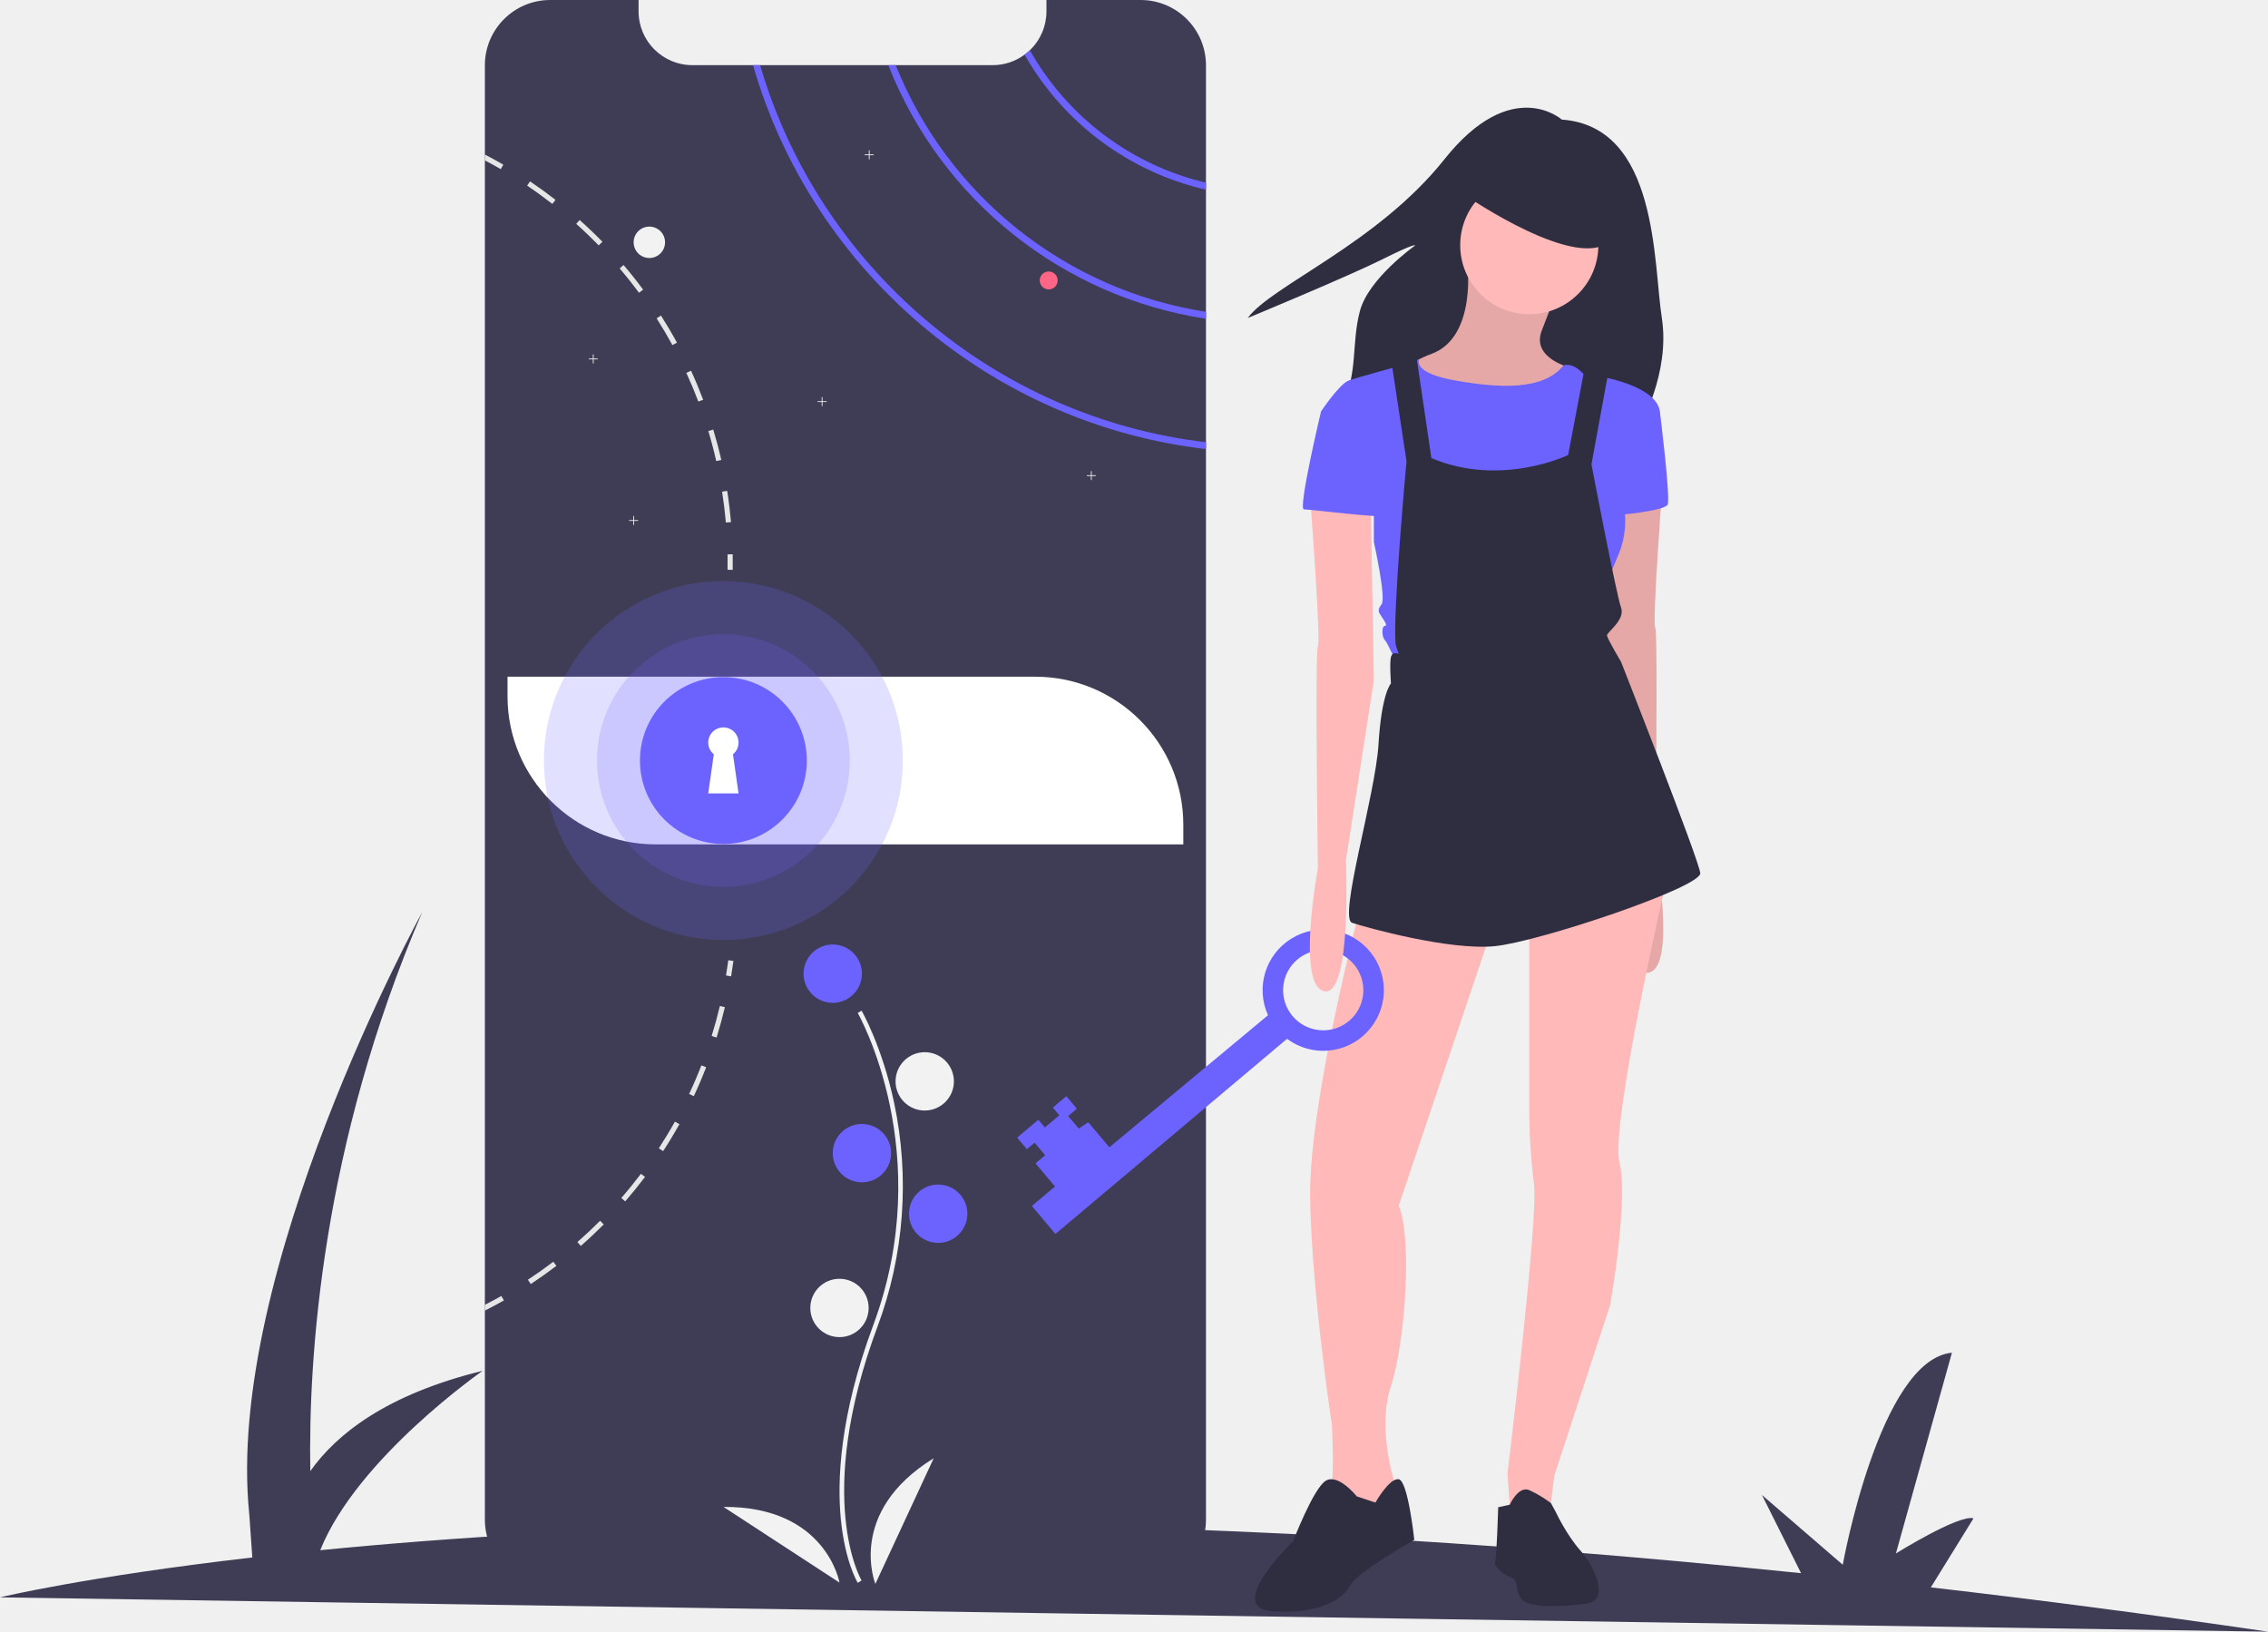
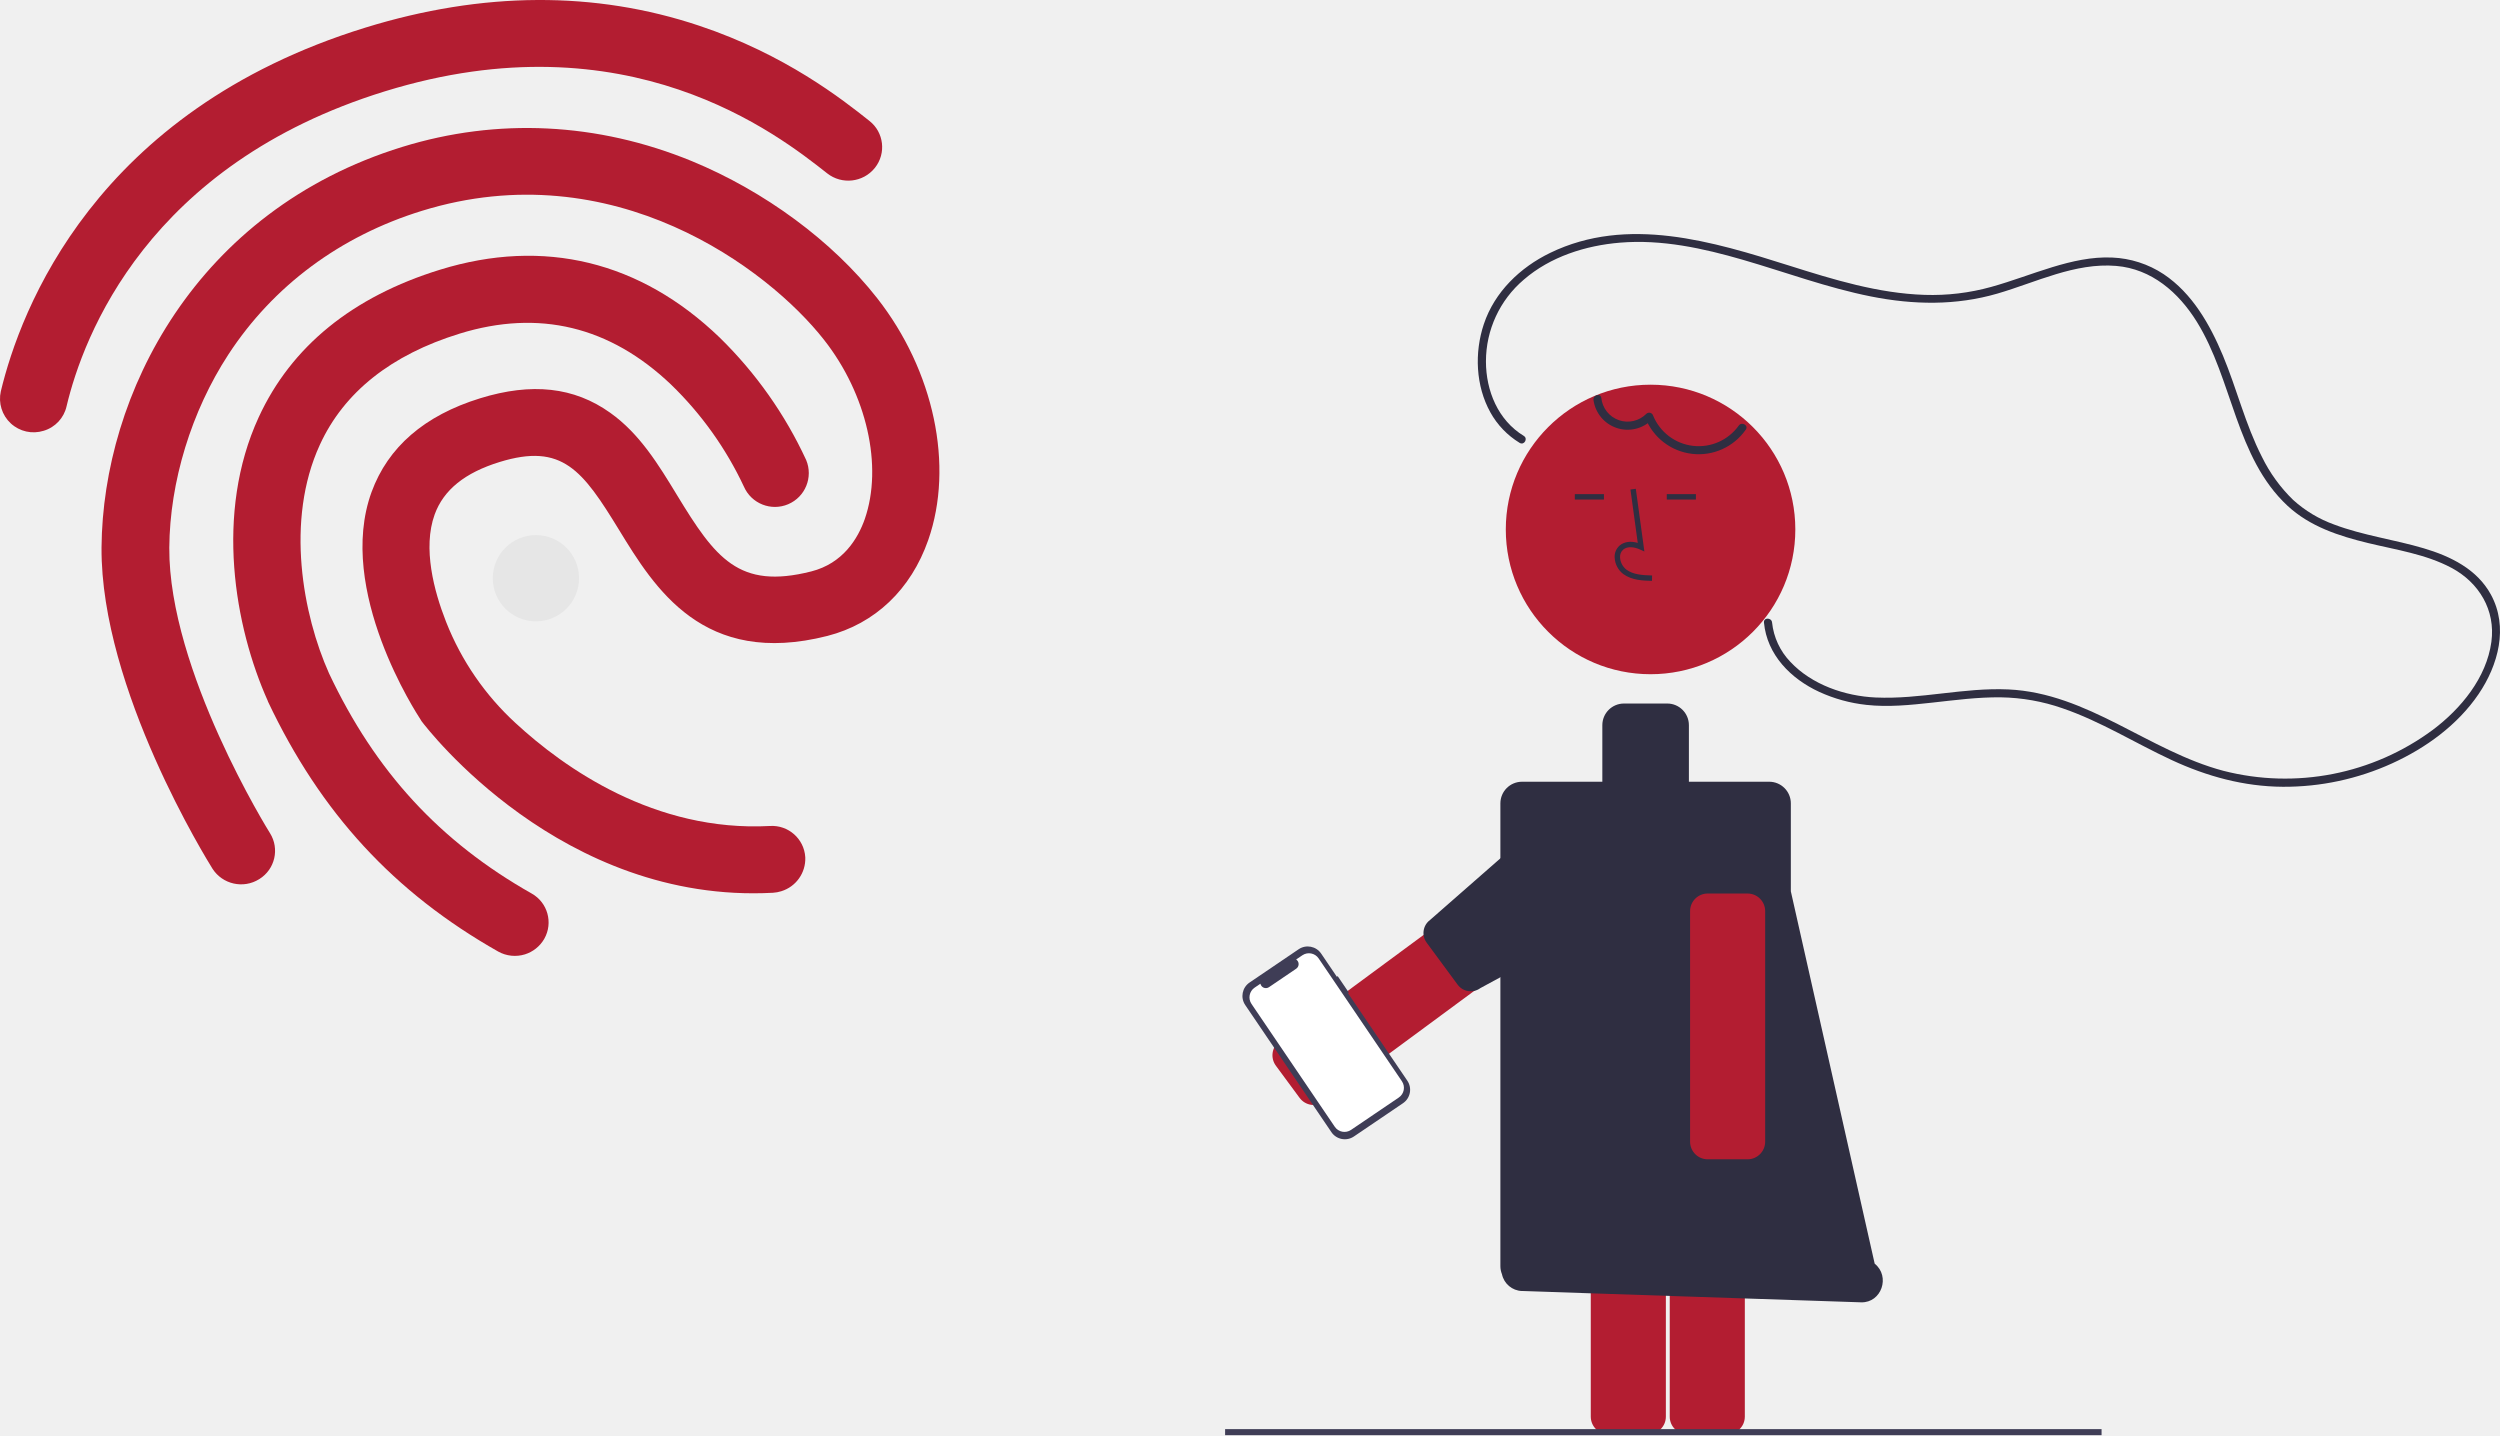
- <svg xmlns="http://www.w3.org/2000/svg" id="eb1b09ad-1fe0-40ca-8096-34696e14e30a" data-name="Layer 1" width="1010.892" height="727.284" viewBox="0 0 1010.892 727.284">
-   <path d="M1105.446,813.642q-78.133-11.444-150.281-19.73l19.02-30.778c-6.412-1.894-34.585,15.651-34.585,15.651l24.967-89.48c-32.248,3.107-48.658,94.513-48.658,94.513L879.884,752.723l17.438,34.854c-147.212-15.195-274.351-21.165-381.29-21.853L532.311,739.381c-6.412-1.894-34.585,15.651-34.585,15.651l24.967-89.48c-32.248,3.107-48.658,94.513-48.658,94.513L438.011,728.969l18.469,36.916c-89.651,1.087-162.761,5.872-219.191,11.451,16.467-41.078,72.394-79.96,72.394-79.96-42.708,10.436-65.112,28.152-76.82,44.71-.895-50.818,5.126-145,49.855-249.095,0,0-88.296,160.409-77.048,268.408l1.344,19.175c-74.836,8.625-112.461,17.784-112.461,17.784Z" transform="translate(-94.55416 -86.35794)" fill="#3f3d56" />
-   <path d="M632.081,115.488v648.2a29.139,29.139,0,0,1-29.13,29.11h-263.15a29.079,29.079,0,0,1-29.13-29.11v-648.2a29.127,29.127,0,0,1,29.13-29.13h39.38v5.05a23.987,23.987,0,0,0,23.98,23.99h133.84a23.789,23.789,0,0,0,14.22-4.68,22.285,22.285,0,0,0,2.36-1.98,23.917,23.917,0,0,0,7.4-17.33v-5.05h41.97A29.121,29.121,0,0,1,632.081,115.488Z" transform="translate(-94.55416 -86.35794)" fill="#3f3d56" />
-   <circle cx="289.426" cy="108" r="7" fill="#f2f2f2" />
-   <path d="M553.581,108.738a22.285,22.285,0,0,1-2.36,1.98,125.247,125.247,0,0,0,80.86,60.19v-3.12A122.299,122.299,0,0,1,553.581,108.738Z" transform="translate(-94.55416 -86.35794)" fill="#6c63ff" />
-   <path d="M493.771,115.398h-3.28a181.668,181.668,0,0,0,141.59,113.05v-3.1A178.55,178.55,0,0,1,493.771,115.398Z" transform="translate(-94.55416 -86.35794)" fill="#6c63ff" />
-   <path d="M433.351,115.398h-3.16c26.43,91.74,106.18,160.03,201.89,171.12v-3.05C538.031,272.428,459.651,205.438,433.351,115.398Z" transform="translate(-94.55416 -86.35794)" fill="#6c63ff" />
-   <polygon points="266.426 159.822 264.604 159.822 264.604 158 264.249 158 264.249 159.822 262.426 159.822 262.426 160.178 264.249 160.178 264.249 162 264.604 162 264.604 160.178 266.426 160.178 266.426 159.822" fill="#f2f2f2" />
-   <polygon points="389.426 68.822 387.604 68.822 387.604 67 387.249 67 387.249 68.822 385.426 68.822 385.426 69.178 387.249 69.178 387.249 71 387.604 71 387.604 69.178 389.426 69.178 389.426 68.822" fill="#f2f2f2" />
-   <polygon points="284.426 231.822 282.604 231.822 282.604 230 282.249 230 282.249 231.822 280.426 231.822 280.426 232.178 282.249 232.178 282.249 234 282.604 234 282.604 232.178 284.426 232.178 284.426 231.822" fill="#f2f2f2" />
-   <polygon points="368.426 178.822 366.604 178.822 366.604 177 366.249 177 366.249 178.822 364.426 178.822 364.426 179.178 366.249 179.178 366.249 181 366.604 181 366.604 179.178 368.426 179.178 368.426 178.822" fill="#f2f2f2" />
-   <polygon points="488.426 211.822 486.604 211.822 486.604 210 486.249 210 486.249 211.822 484.426 211.822 484.426 212.178 486.249 212.178 486.249 214 486.604 214 486.604 212.178 488.426 212.178 488.426 211.822" fill="#f2f2f2" />
-   <circle cx="467.426" cy="125" r="4" fill="#ff6584" />
-   <path d="M418.681,305.158l-2.27.35c.71,4.54,1.27,9.18,1.68,13.77l2.29-.2C419.971,314.428,419.401,309.748,418.681,305.158Z" transform="translate(-94.55416 -86.35794)" fill="#e6e6e6" />
-   <path d="M412.471,277.818l-2.2.67c1.33,4.4,2.52,8.91,3.53,13.4l2.25-.51C415.021,286.838,413.811,282.278,412.471,277.818Z" transform="translate(-94.55416 -86.35794)" fill="#e6e6e6" />
-   <path d="M402.561,251.598l-2.09.96c1.92,4.19,3.72,8.49,5.35,12.79l2.15-.81C406.321,260.188,404.511,255.828,402.561,251.598Z" transform="translate(-94.55416 -86.35794)" fill="#e6e6e6" />
-   <path d="M389.161,227.018l-1.94,1.23c2.47,3.88,4.84,7.9,7.04,11.93l2.02-1.1C394.061,234.998,391.661,230.938,389.161,227.018Z" transform="translate(-94.55416 -86.35794)" fill="#e6e6e6" />
-   <path d="M372.501,204.488l-1.75,1.49c2.98,3.5,5.88,7.16,8.62,10.86l1.84-1.37C378.451,211.728,375.521,208.028,372.501,204.488Z" transform="translate(-94.55416 -86.35794)" fill="#e6e6e6" />
-   <path d="M352.921,184.428l-1.53,1.71c3.44,3.07,6.81,6.3,10.02,9.59l1.65-1.61C359.811,190.788,356.401,187.528,352.921,184.428Z" transform="translate(-94.55416 -86.35794)" fill="#e6e6e6" />
-   <path d="M330.801,167.208l-1.29,1.9c3.82,2.57,7.6,5.31,11.23,8.14l1.42-1.81C338.481,172.578,334.661,169.808,330.801,167.208Z" transform="translate(-94.55416 -86.35794)" fill="#e6e6e6" />
-   <path d="M310.671,155.248v2.6c2.39,1.25,4.76,2.56,7.08,3.9l1.15-1.99Q314.851,157.418,310.671,155.248Z" transform="translate(-94.55416 -86.35794)" fill="#e6e6e6" />
-   <path d="M418.161,521.161c.373-2.236.714-4.519,1.015-6.785l2.279.302c-.304,2.292-.649,4.599-1.026,6.861Z" transform="translate(-94.55416 -86.35794)" fill="#e6e6e6" />
-   <path d="M411.752,548.14l2.197.684c1.379-4.444,2.626-8.996,3.707-13.531l-2.239-.53C414.346,539.25,413.121,543.745,411.752,548.14Z" transform="translate(-94.55416 -86.35794)" fill="#e6e6e6" />
-   <path d="M401.71,573.972l2.086.978c1.984-4.208,3.84-8.544,5.525-12.884l-2.146-.837C405.511,565.522,403.674,569.811,401.71,573.972Z" transform="translate(-94.55416 -86.35794)" fill="#e6e6e6" />
-   <path d="M388.199,598.205l1.928,1.252c2.543-3.899,4.983-7.942,7.254-12.01l-2.005-1.125C393.135,590.345,390.715,594.341,388.199,598.205Z" transform="translate(-94.55416 -86.35794)" fill="#e6e6e6" />
-   <path d="M371.482,620.344l1.743,1.51c3.059-3.528,6.025-7.198,8.836-10.91l-1.841-1.377C377.448,613.236,374.512,616.861,371.482,620.344Z" transform="translate(-94.55416 -86.35794)" fill="#e6e6e6" />
-   <path d="M351.907,639.989l1.514,1.729c3.516-3.067,6.955-6.304,10.24-9.592l-1.626-1.629C358.787,633.751,355.378,636.943,351.907,639.989Z" transform="translate(-94.55416 -86.35794)" fill="#e6e6e6" />
-   <path d="M329.855,656.78l1.27,1.924c3.883-2.564,7.739-5.296,11.438-8.112l-1.39-1.836C337.509,651.548,333.7,654.249,329.855,656.78Z" transform="translate(-94.55416 -86.35794)" fill="#e6e6e6" />
-   <path d="M319.161,666.008c-2.78,1.57-5.62,3.09-8.49,4.53v-2.58c2.48-1.26,4.94-2.59,7.35-3.94Z" transform="translate(-94.55416 -86.35794)" fill="#e6e6e6" />
-   <path d="M418.836,333.464l2.299-.042c.042,2.321.045,4.654.009,6.936l-2.298-.036C418.88,338.066,418.877,335.759,418.836,333.464Z" transform="translate(-94.55416 -86.35794)" fill="#e6e6e6" />
-   <path d="M226.216,301.632H461.427a66,66,0,0,1,66,66v8.736a0,0,0,0,1,0,0H292.216a66,66,0,0,1-66-66v-8.736A0,0,0,0,1,226.216,301.632Z" fill="#fff" />
-   <path d="M476.87,791.879c-.229-.375-5.641-9.41-7.517-28.172-1.721-17.213-.614-46.227,14.433-86.698,28.506-76.671-6.569-138.533-6.928-139.149l1.73-1.004c.091.156,9.142,15.929,14.488,41.044a179.061,179.061,0,0,1-7.416,99.807c-28.457,76.54-7.301,112.773-7.084,113.131Z" transform="translate(-94.55416 -86.35794)" fill="#f2f2f2" />
-   <circle cx="371.17" cy="434" r="13" fill="#6c63ff" />
-   <circle cx="412.17" cy="482" r="13" fill="#f2f2f2" />
-   <circle cx="384.17" cy="514" r="13" fill="#6c63ff" />
-   <circle cx="418.17" cy="541" r="13" fill="#6c63ff" />
-   <circle cx="374.17" cy="583" r="13" fill="#f2f2f2" />
-   <path d="M484.724,792.358s-13-32,26-56Z" transform="translate(-94.55416 -86.35794)" fill="#f2f2f2" />
-   <path d="M468.736,791.777s-5.916-34.029-51.709-33.738Z" transform="translate(-94.55416 -86.35794)" fill="#f2f2f2" />
-   <circle cx="322.426" cy="339" r="80" fill="#6c63ff" opacity="0.2" />
-   <circle cx="322.426" cy="339" r="56.338" fill="#6c63ff" opacity="0.2" />
-   <circle cx="322.426" cy="339" r="37.183" fill="#6c63ff" />
-   <path d="M423.741,417.338a6.761,6.761,0,1,0-11.031,5.239l-2.49,17.429h13.521L421.251,422.577A6.746,6.746,0,0,0,423.741,417.338Z" transform="translate(-94.55416 -86.35794)" fill="#fff" />
-   <path d="M790.661,139.658s-22.302-19.995-52.294,17.688-76.903,56.139-87.67,70.751c0,0,44.604-18.457,59.985-26.147s14.612-6.152,14.612-6.152-20.764,14.612-24.609,29.223-.769,26.916-7.69,41.528S825.268,276.546,825.268,276.546s13.843-23.84,9.997-48.449S833.727,142.734,790.661,139.658Z" transform="translate(-94.55416 -86.35794)" fill="#2f2e41" />
-   <path d="M748.479,202.56s4.85,33.947-15.934,41.567-13.163,18.013-13.163,18.013l31.176,15.241,33.254-10.392,11.085-16.627s-18.013-4.157-13.163-16.627,6.235-16.627,6.235-16.627Z" transform="translate(-94.55416 -86.35794)" fill="#ffb9b9" />
-   <path d="M748.479,202.56s4.85,33.947-15.934,41.567-13.163,18.013-13.163,18.013l31.176,15.241,33.254-10.392,11.085-16.627s-18.013-4.157-13.163-16.627,6.235-16.627,6.235-16.627Z" transform="translate(-94.55416 -86.35794)" opacity="0.1" />
-   <path d="M835.77,299.551s-4.85,63.737-3.464,66.508,0,99.069,0,99.069,9.699,51.959-2.771,54.73-9.699-58.194-9.699-58.194L807.366,381.3l1.386-79.671Z" transform="translate(-94.55416 -86.35794)" fill="#ffb9b9" />
-   <path d="M835.77,299.551s-4.85,63.737-3.464,66.508,0,99.069,0,99.069,9.699,51.959-2.771,54.73-9.699-58.194-9.699-58.194L807.366,381.3l1.386-79.671Z" transform="translate(-94.55416 -86.35794)" opacity="0.1" />
-   <path d="M700.676,491.454S677.814,578.053,678.507,620.313,688.206,721.46,688.206,721.46s1.386,25.633-.693,28.404S697.905,764.414,697.905,764.414l13.163-7.621,4.85-5.542V746.401s-7.621-23.555-1.386-42.26,9.699-65.815,3.464-80.364l42.953-127.474Z" transform="translate(-94.55416 -86.35794)" fill="#ffb9b9" />
-   <path d="M699.291,753.329S690.977,742.937,685.435,746.401s-14.549,27.019-14.549,27.019-31.176,29.79-9.006,31.176,31.868-6.235,34.64-11.777S724.924,772.727,724.924,772.727s-2.771-26.326-6.928-27.019S707.604,756.1,707.604,756.1Z" transform="translate(-94.55416 -86.35794)" fill="#2f2e41" />
-   <path d="M776.19,496.996v85.906a265.616,265.616,0,0,0,2.078,31.176c2.078,15.241-11.777,128.859-11.777,128.859l1.386,20.091,17.32-1.386,2.078-17.32,24.94-76.207s8.313-46.417,4.157-63.737,21.477-128.166,21.477-128.166Z" transform="translate(-94.55416 -86.35794)" fill="#ffb9b9" />
-   <path d="M762.335,758.178l5.131-1.115s3.875-8.584,8.725-6.505a52.3,52.3,0,0,1,9.643,5.778l2.134,3.921s4.85,10.392,11.085,17.32,13.163,22.169,2.771,23.555-24.248,2.078-28.404-1.386-1.386-9.006-5.542-10.392-7.621-5.542-6.928-6.928S762.335,758.178,762.335,758.178Z" transform="translate(-94.55416 -86.35794)" fill="#2f2e41" />
-   <circle cx="681.636" cy="109.274" r="30.79" fill="#ffb9b9" />
-   <path d="M717.996,249.67l9.151-3.195s-3.609,5.966,15.789,9.43,39.487,4.69,48.494-6.661c0,0,3.465-1.652,8.314,3.197s7.621,3.464,7.621,3.464l-3.464,18.013-6.928,33.254L787.968,332.112l-25.633-5.542L734.623,306.479,724.231,279.46V254.519Z" transform="translate(-94.55416 -86.35794)" fill="#6c63ff" />
-   <path d="M802.516,259.369l6.928-4.85s23.555,4.157,24.94,15.241L816.372,304.4a39.437,39.437,0,0,1-.693,29.79c-6.928,15.934-6.235,19.398-6.235,19.398l-4.85,20.784-87.984,6.928s-3.464-8.313-4.85-9.699-1.386-6.235,0-6.235,0-2.078-1.386-4.157-2.078-2.771,0-5.542-3.464-27.712-3.464-27.712V300.936l-23.555-31.176s8.313-12.47,12.47-13.856,23.93-6.85,23.93-6.85l4.474,6.588,6.235,50.143,9.006,30.483,37.921-6.443,14.731-24.733,9.699-29.097Z" transform="translate(-94.55416 -86.35794)" fill="#6c63ff" />
-   <path d="M828.843,265.604l5.542,4.157s4.85,38.796,3.464,41.567-25.633,5.542-26.326,4.157S828.843,265.604,828.843,265.604Z" transform="translate(-94.55416 -86.35794)" fill="#6c63ff" />
-   <path d="M714.532,246.206l6.928,45.724s-6.235,67.894-4.85,81.749l1.386,4.157s-2.771-1.386-3.464,1.386,0,11.777,0,11.777-4.157,4.157-5.542,27.019-18.013,77.593-11.777,79.671,43.646,12.47,63.737,10.392,92.141-26.326,91.448-32.561-35.332-94.22-35.332-94.22S810.83,370.908,810.83,369.523s8.313-6.928,6.235-12.47-13.163-63.737-13.163-63.737l7.621-41.567L801.131,248.977l-7.621,40.182s-29.79,14.549-60.966,1.386l-6.928-47.11Z" transform="translate(-94.55416 -86.35794)" fill="#2f2e41" />
-   <path d="M747.864,173.535s51.267,35.332,65.122,19.398-24.248-29.79-24.248-29.79l-31.868-3.464Z" transform="translate(-94.55416 -86.35794)" fill="#2f2e41" />
-   <path d="M668.209,549.4a27.027,27.027,0,1,0-8.479-10.524L589.024,597.748l-9.415-11.174-4.23,2.829-4.707-5.587,3.868-3.259-4.707-5.587-6.017,5.069,2.897,3.438L560.267,588.91l-2.897-3.438-9.455,7.966,4.345,5.157,3.438-2.897,4.707,5.587-4.298,3.621,8.69,10.314-10.314,8.69,10.501,12.463Zm17.654-39.492A17.882,17.882,0,1,1,666.524,526.202,17.882,17.882,0,0,1,685.863,509.908Z" transform="translate(-94.55416 -86.35794)" fill="#6c63ff" />
-   <path d="M678.507,307.864s4.85,63.737,3.464,66.508,0,99.069,0,99.069-9.699,51.959,2.771,54.73,9.699-58.194,9.699-58.194l12.47-80.364-1.386-79.671Z" transform="translate(-94.55416 -86.35794)" fill="#ffb9b9" />
-   <path d="M688.899,267.682l-5.542,2.078s-10.392,43.646-7.621,43.646,36.025,4.157,36.025,2.771-6.235-35.332-6.235-35.332Z" transform="translate(-94.55416 -86.35794)" fill="#6c63ff" />
+ <svg xmlns="http://www.w3.org/2000/svg" id="bb441d3c-cf2a-489d-ae6b-061a3c0e4b94" data-name="Layer 1" width="924.256" height="530.591" viewBox="0 0 924.256 530.591">
+   <path d="M153.998,343.966a12.416,12.416,0,0,1-15.82-14.588c7.224-30.053,34.692-103.546,134.758-134.458,43.345-13.39,84.914-13.618,123.5-.684,31.744,10.596,52.817,27.178,62.897,35.193a12.313,12.313,0,0,1,2.017,17.297q-.038.048-.076.095a12.603,12.603,0,0,1-17.561,1.993c-18.263-14.39-73.684-58.105-163.507-30.358C192.5,245.549,168.676,308.922,162.496,334.85a12.231,12.231,0,0,1-8.498,9.117Z" transform="translate(-137.8721 -184.7043)" fill="#b31d31" />
+   <path d="M426.738,514.185a12.346,12.346,0,0,1-3.068.577c-78.175,4.21-127.913-60.735-129.955-63.443l-.379-.625c-1.246-1.933-31.342-47.723-18.093-84.088,6.086-16.625,19.544-28.294,40.116-34.649,19.133-5.91,34.789-4.162,48.115,5.354,10.927,7.753,17.93,19.315,24.717,30.48,14.116,23.182,22.768,34.977,49.6,28.172,11.781-2.99,17.282-12.201,19.795-19.376,6.766-19.525.77-46.143-15.096-66.281-20.497-26.126-77.86-69.52-148.634-47.657-30.223,9.336-54.958,27.734-71.522,53.068-13.722,21.024-21.699,47.137-21.874,71.488-.275,45.341,36.884,104.991,37.236,105.532a12.29,12.29,0,0,1-3.906,16.936q-.057.036-.114.071a12.584,12.584,0,0,1-17.235-3.857c-1.677-2.728-41.356-66.33-41.036-118.732.445-56.8,34.961-124.588,111.154-148.125,35.218-10.879,72.229-9.051,107.058,5.229,26.995,11.136,51.979,29.57,68.497,50.619,21.098,26.868,28.53,62.038,18.926,89.487-6.403,18.3-19.659,30.926-37.275,35.441-45.914,11.679-63.9-17.726-77.018-39.177-13.47-21.991-20.921-32.301-44.202-25.11-12.783,3.949-20.659,10.277-23.971,19.368-4.507,12.428-.236,28.358,4.141,39.525q.068.175.136.349a100.946,100.946,0,0,0,25.613,37.252c18.012,16.634,51.451,40.347,94.07,38.06a12.309,12.309,0,0,1,13.048,11.522q.004.059.007.118a12.579,12.579,0,0,1-8.852,12.472Z" transform="translate(-137.8721 -184.7043)" fill="#b31d31" />
+   <path d="M331.94,537.534a12.616,12.616,0,0,1-9.871-1.031c-38.557-21.846-65.625-51.228-85.116-92.41l-.078-.254c-12.284-27.458-19.679-69.409-3.367-104.866,12.042-26.162,34.646-44.552,67.071-54.568,38.35-11.847,74.059-3.125,103.366,25.103A153.17,153.17,0,0,1,435.929,354.806a12.516,12.516,0,0,1-23.031,9.804,128.261,128.261,0,0,0-26.966-37.76c-22.59-21.492-48.85-27.847-78.142-18.799-25.313,7.819-42.743,21.643-51.666,41.092-12.867,27.994-6.243,62.949,3.371,84.462,17.186,36.423,41.025,62.258,74.961,81.451a12.255,12.255,0,0,1,4.655,16.695q-.047.083-.095.166A12.569,12.569,0,0,1,331.94,537.534Z" transform="translate(-137.8721 -184.7043)" fill="#b31d31" />
+   <circle cx="198.128" cy="213.768" r="15.949" fill="#e6e6e6" />
+   <path d="M623.576,593.224a6.57,6.57,0,0,1-.984-.074,6.459,6.459,0,0,1-4.261-2.569L609.57,578.702a6.499,6.499,0,0,1,1.373-9.089l74.899-55.24a6.5,6.5,0,0,1,9.09,1.373l8.76,11.878a6.501,6.501,0,0,1-1.372,9.09L627.42,591.954A6.454,6.454,0,0,1,623.576,593.224Z" transform="translate(-137.8721 -184.7043)" fill="#b31d31" />
+   <path d="M676.769,548.748,665.305,533.205a6,6,0,0,1,1.267-8.39l43.861-38.43a6,6,0,0,1,8.39,1.267l20.964,25.043a6,6,0,0,1-1.267,8.39l-53.361,28.93A6,6,0,0,1,676.769,548.748Z" transform="translate(-137.8721 -184.7043)" fill="#2f2e41" />
+   <path d="M747.246,714.956H732.487a6.508,6.508,0,0,1-6.5-6.5V585.441a6.508,6.508,0,0,1,6.5-6.5h14.759a6.508,6.508,0,0,1,6.5,6.5V708.456A6.508,6.508,0,0,1,747.246,714.956Z" transform="translate(-137.8721 -184.7043)" fill="#b31d31" />
+   <path d="M776.438,714.956H761.678a6.508,6.508,0,0,1-6.5-6.5V585.441a6.508,6.508,0,0,1,6.5-6.5H776.438a6.508,6.508,0,0,1,6.5,6.5V708.456A6.508,6.508,0,0,1,776.438,714.956Z" transform="translate(-137.8721 -184.7043)" fill="#b31d31" />
+   <rect x="452.923" y="528.351" width="324.033" height="2.241" fill="#3f3d56" />
+   <circle cx="610.216" cy="195.742" r="53.519" fill="#b31d31" />
+   <path d="M830.944,651.879,799.95,514.234V481.712a8,8,0,0,0-8-8H762.26V452.799a8,8,0,0,0-8-8h-16a8,8,0,0,0-8,8v20.913H700.569a8,8,0,0,0-8,8V652.799a7.968,7.968,0,0,0,.584,2.993,7.834,7.834,0,0,0,7.377,6.207L825.955,666.18C833.451,666.377,836.852,656.628,830.944,651.879Z" transform="translate(-137.8721 -184.7043)" fill="#2f2e41" />
+   <path d="M748.603,399.461c-3.306-.093-7.42-.208-10.589-2.523a8.131,8.131,0,0,1-3.2-6.07,5.471,5.471,0,0,1,1.86-4.495c1.657-1.398,4.076-1.726,6.678-.961l-2.699-19.727,1.982-.271,3.172,23.19-1.654-.759c-1.919-.881-4.552-1.328-6.188.055a3.513,3.513,0,0,0-1.152,2.896,6.143,6.143,0,0,0,2.381,4.526c2.467,1.802,5.746,2.035,9.466,2.139Z" transform="translate(-137.8721 -184.7043)" fill="#2f2e41" />
+   <rect x="582.21" y="182.682" width="10.771" height="2" fill="#2f2e41" />
+   <rect x="616.21" y="182.682" width="10.771" height="2" fill="#2f2e41" />
+   <path d="M701.221,345.854c-9.507-5.761-13.984-16.691-13.992-27.5a39.637,39.637,0,0,1,14.012-30.275c9.792-8.469,22.831-12.613,35.57-13.666,15.413-1.274,30.726,2.076,45.446,6.352,15.761,4.579,31.205,10.339,47.339,13.545,15.656,3.111,31.354,3.417,46.768-1.081,14.227-4.152,28.668-11.488,43.864-10.216,13.125,1.098,23.092,9.832,29.797,20.623,13.312,21.424,14.363,50.178,33.507,68.018,8.277,7.713,19.06,11.208,29.836,13.819,10.334,2.504,21.358,4.109,30.841,9.177,10.169,5.435,16.325,15.65,14.734,27.354-1.807,13.294-11.266,24.735-21.681,32.545A91.731,91.731,0,0,1,959.868,469.675c-27.632-7.331-50.088-28.746-79.528-30.088-16.424-.749-32.594,3.726-49.015,2.984-11.381-.514-23.63-4.722-31.557-13.185a24.709,24.709,0,0,1-6.757-14.537c-.179-1.906-3.181-1.924-3,0,1.125,11.957,9.927,20.789,20.43,25.644a56.355,56.355,0,0,0,17.48,4.812c8.036.888,16.229.048,24.228-.829,8.455-.927,16.924-2.069,25.448-1.967a72.74,72.74,0,0,1,22.837,4.061c14.106,4.838,26.813,12.865,40.288,19.116,13.042,6.051,26.7,9.802,41.146,9.895a96.211,96.211,0,0,0,40.368-8.657c12.478-5.684,24.203-14.169,31.972-25.608,7.284-10.724,11.108-24.793,4.553-36.799-5.138-9.41-14.936-14.172-24.816-17.103-10.952-3.25-22.399-4.734-33.12-8.781a45.593,45.593,0,0,1-15.172-9.1,57.003,57.003,0,0,1-11.531-15.911c-6.138-11.973-9.274-25.123-14.443-37.49-4.788-11.456-11.34-23.002-21.894-30.062a37.244,37.244,0,0,0-19.057-6.152c-7.518-.34-14.988,1.386-22.134,3.561-7.561,2.301-14.939,5.176-22.558,7.294a81.672,81.672,0,0,1-24.669,2.946c-17.122-.558-33.662-5.644-49.871-10.772-28.396-8.983-59.976-18.601-88.525-4.753-11.124,5.396-20.546,14.448-24.519,26.335-3.515,10.518-3.029,22.787,2.39,32.586a30.455,30.455,0,0,0,10.863,11.33c1.655,1.003,3.165-1.59,1.514-2.59Z" transform="translate(-137.8721 -184.7043)" fill="#2f2e41" />
+   <path d="M783.96,613.299H769.201a6.508,6.508,0,0,1-6.5-6.5V521.544a6.508,6.508,0,0,1,6.5-6.5h14.76a6.508,6.508,0,0,1,6.5,6.5v85.255A6.508,6.508,0,0,1,783.96,613.299Z" transform="translate(-137.8721 -184.7043)" fill="#b31d31" />
+   <path d="M726.988,332.612a12.736,12.736,0,0,0,21.659,7.201l-2.507-.662a21.205,21.205,0,0,0,37.152,4.397c1.13-1.569-1.472-3.069-2.59-1.514a18.21,18.21,0,0,1-31.668-3.68,1.522,1.522,0,0,0-2.507-.662,9.758,9.758,0,0,1-16.644-5.877c-.268-1.904-3.159-1.094-2.893.798Z" transform="translate(-137.8721 -184.7043)" fill="#2f2e41" />
+   <path id="f6ad8881-531f-450f-af8c-ee430f91c944" data-name="Path 33" d="M632.424,545.597l-.313.212-5.808-8.567a5.99,5.99,0,0,0-8.319-1.597h0l-18.15,12.304a5.99,5.99,0,0,0-1.597,8.319l31.861,46.998a5.99,5.99,0,0,0,8.319,1.597h0l18.15-12.304a5.99,5.99,0,0,0,1.597-8.319h0l-21.92-32.333.313-.212Z" transform="translate(-137.8721 -184.7043)" fill="#3f3d56" />
+   <path id="fc886b53-8f7f-459a-8f46-dc88972f03c0" data-name="Path 34" d="M619.357,537.87l-2.293,1.555a2.057,2.057,0,0,1,.014,3.415l-10.064,6.823a2.057,2.057,0,0,1-3.167-1.277l-2.142,1.452a4.33,4.33,0,0,0-1.154,6.014h0l30.793,45.423a4.33,4.33,0,0,0,6.014,1.154h0l17.652-11.967a4.33,4.33,0,0,0,1.154-6.014h0l-30.793-45.423a4.33,4.33,0,0,0-6.014-1.154h0Z" transform="translate(-137.8721 -184.7043)" fill="#fff" />
</svg>
